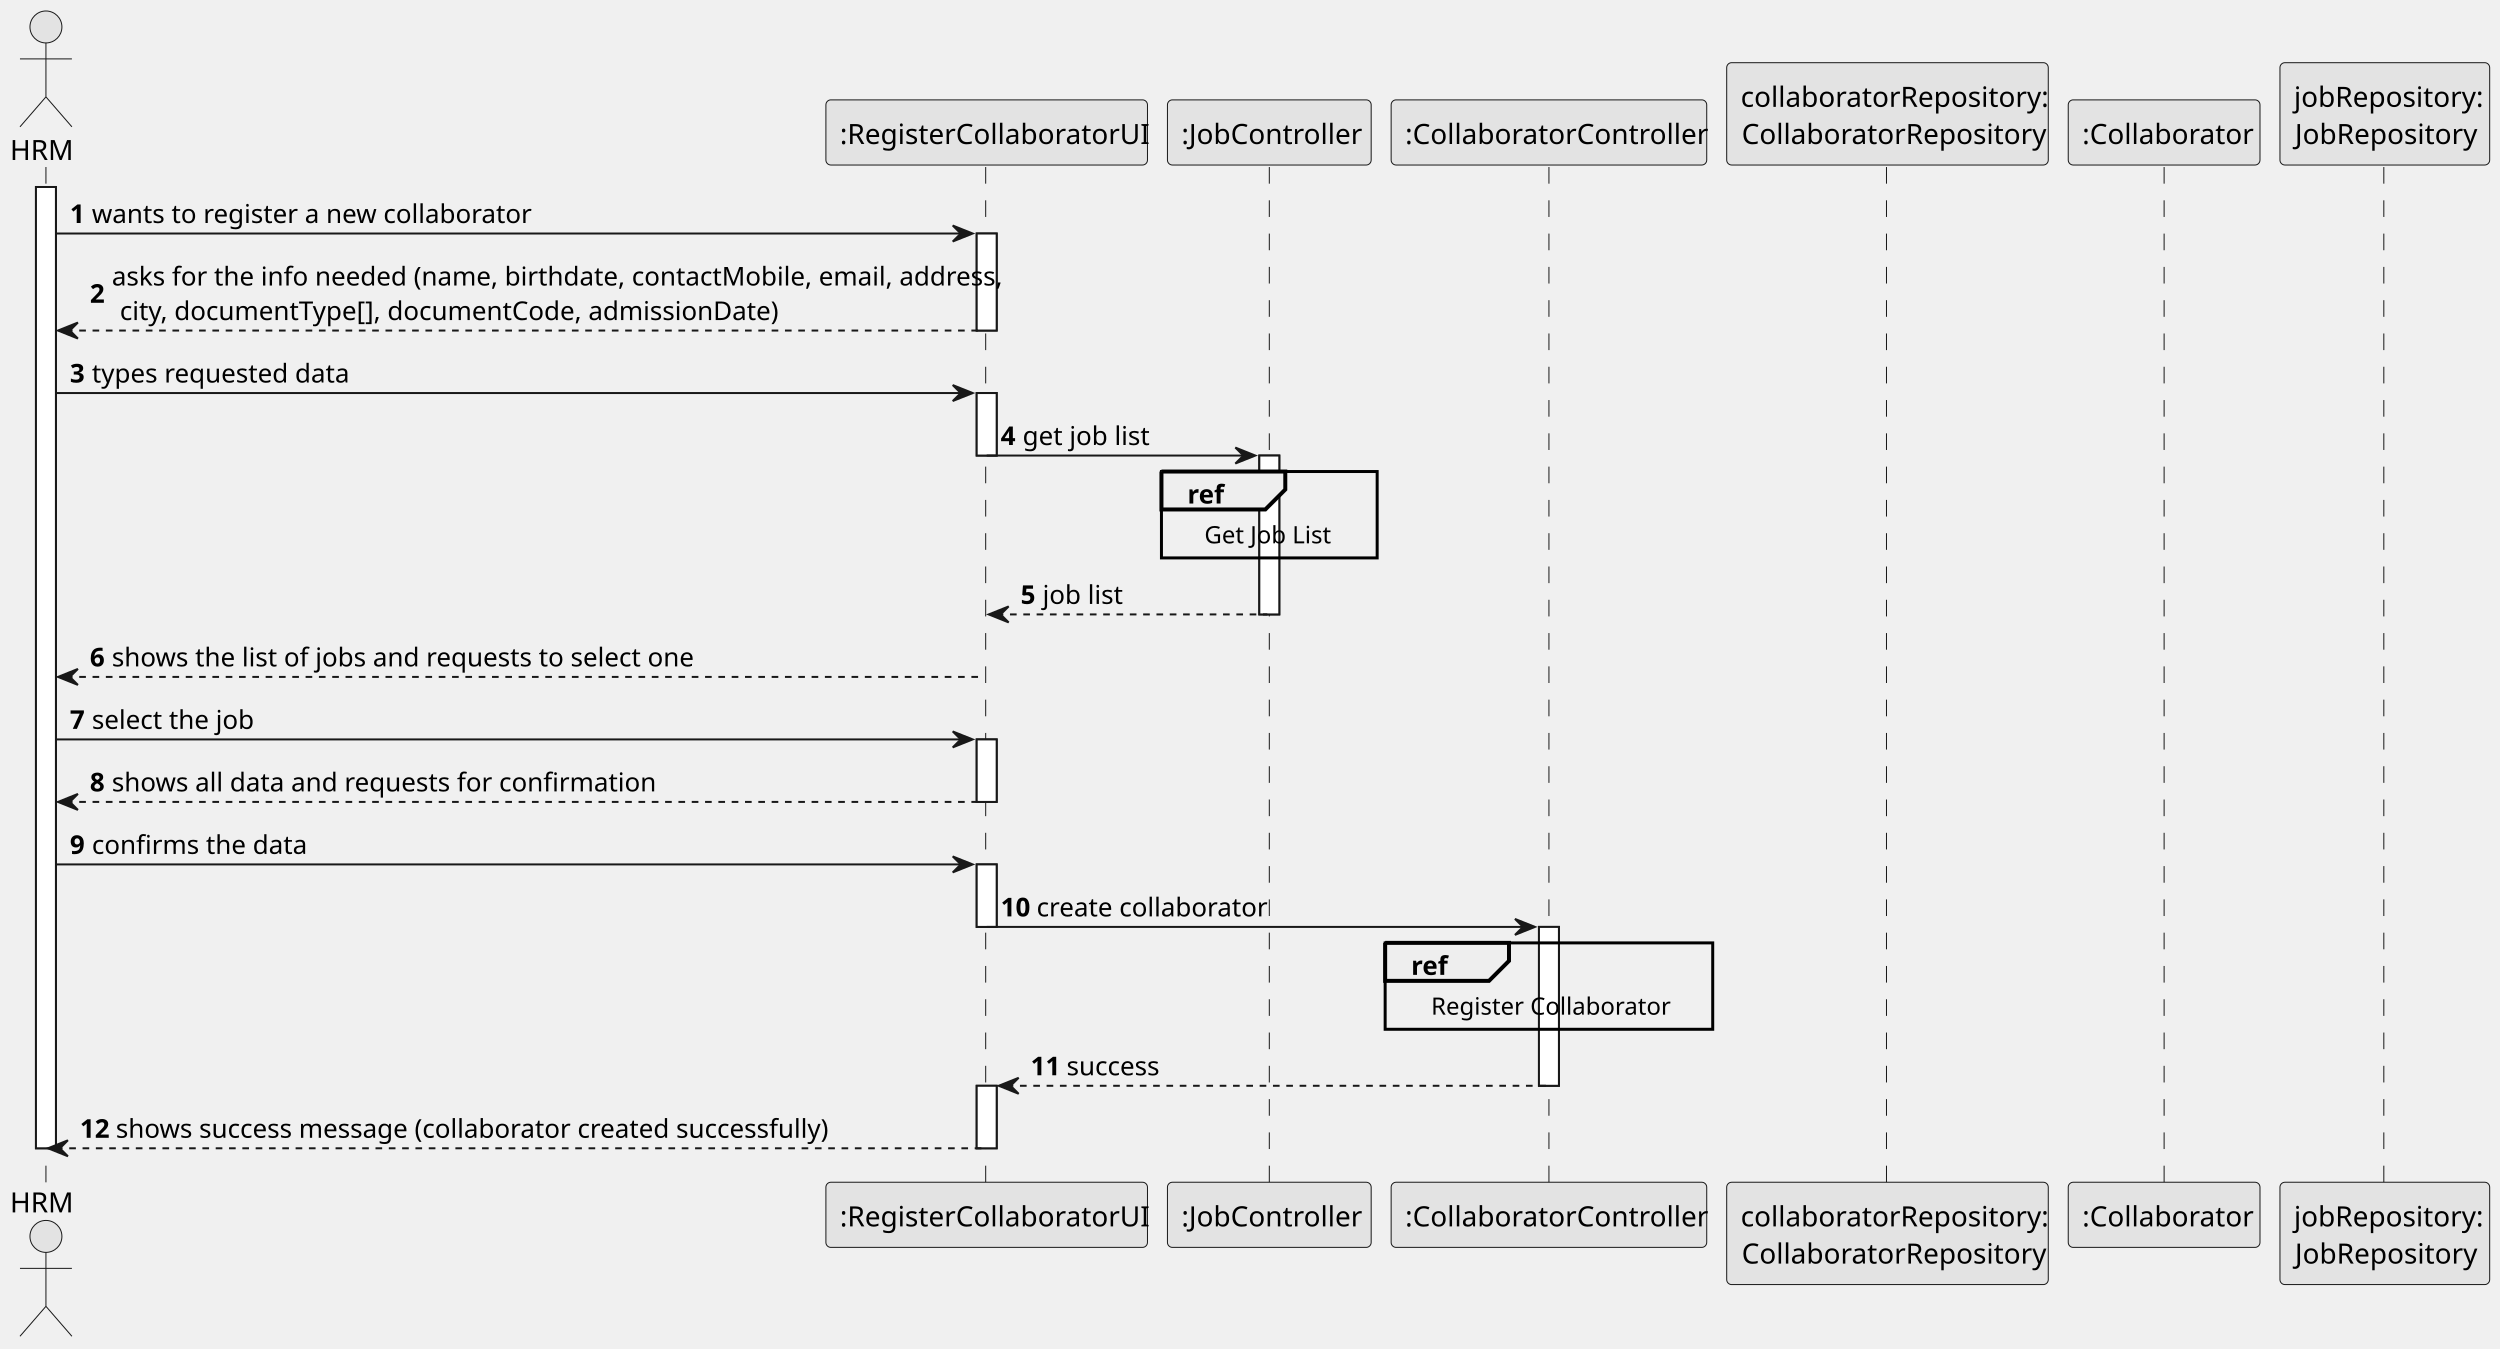
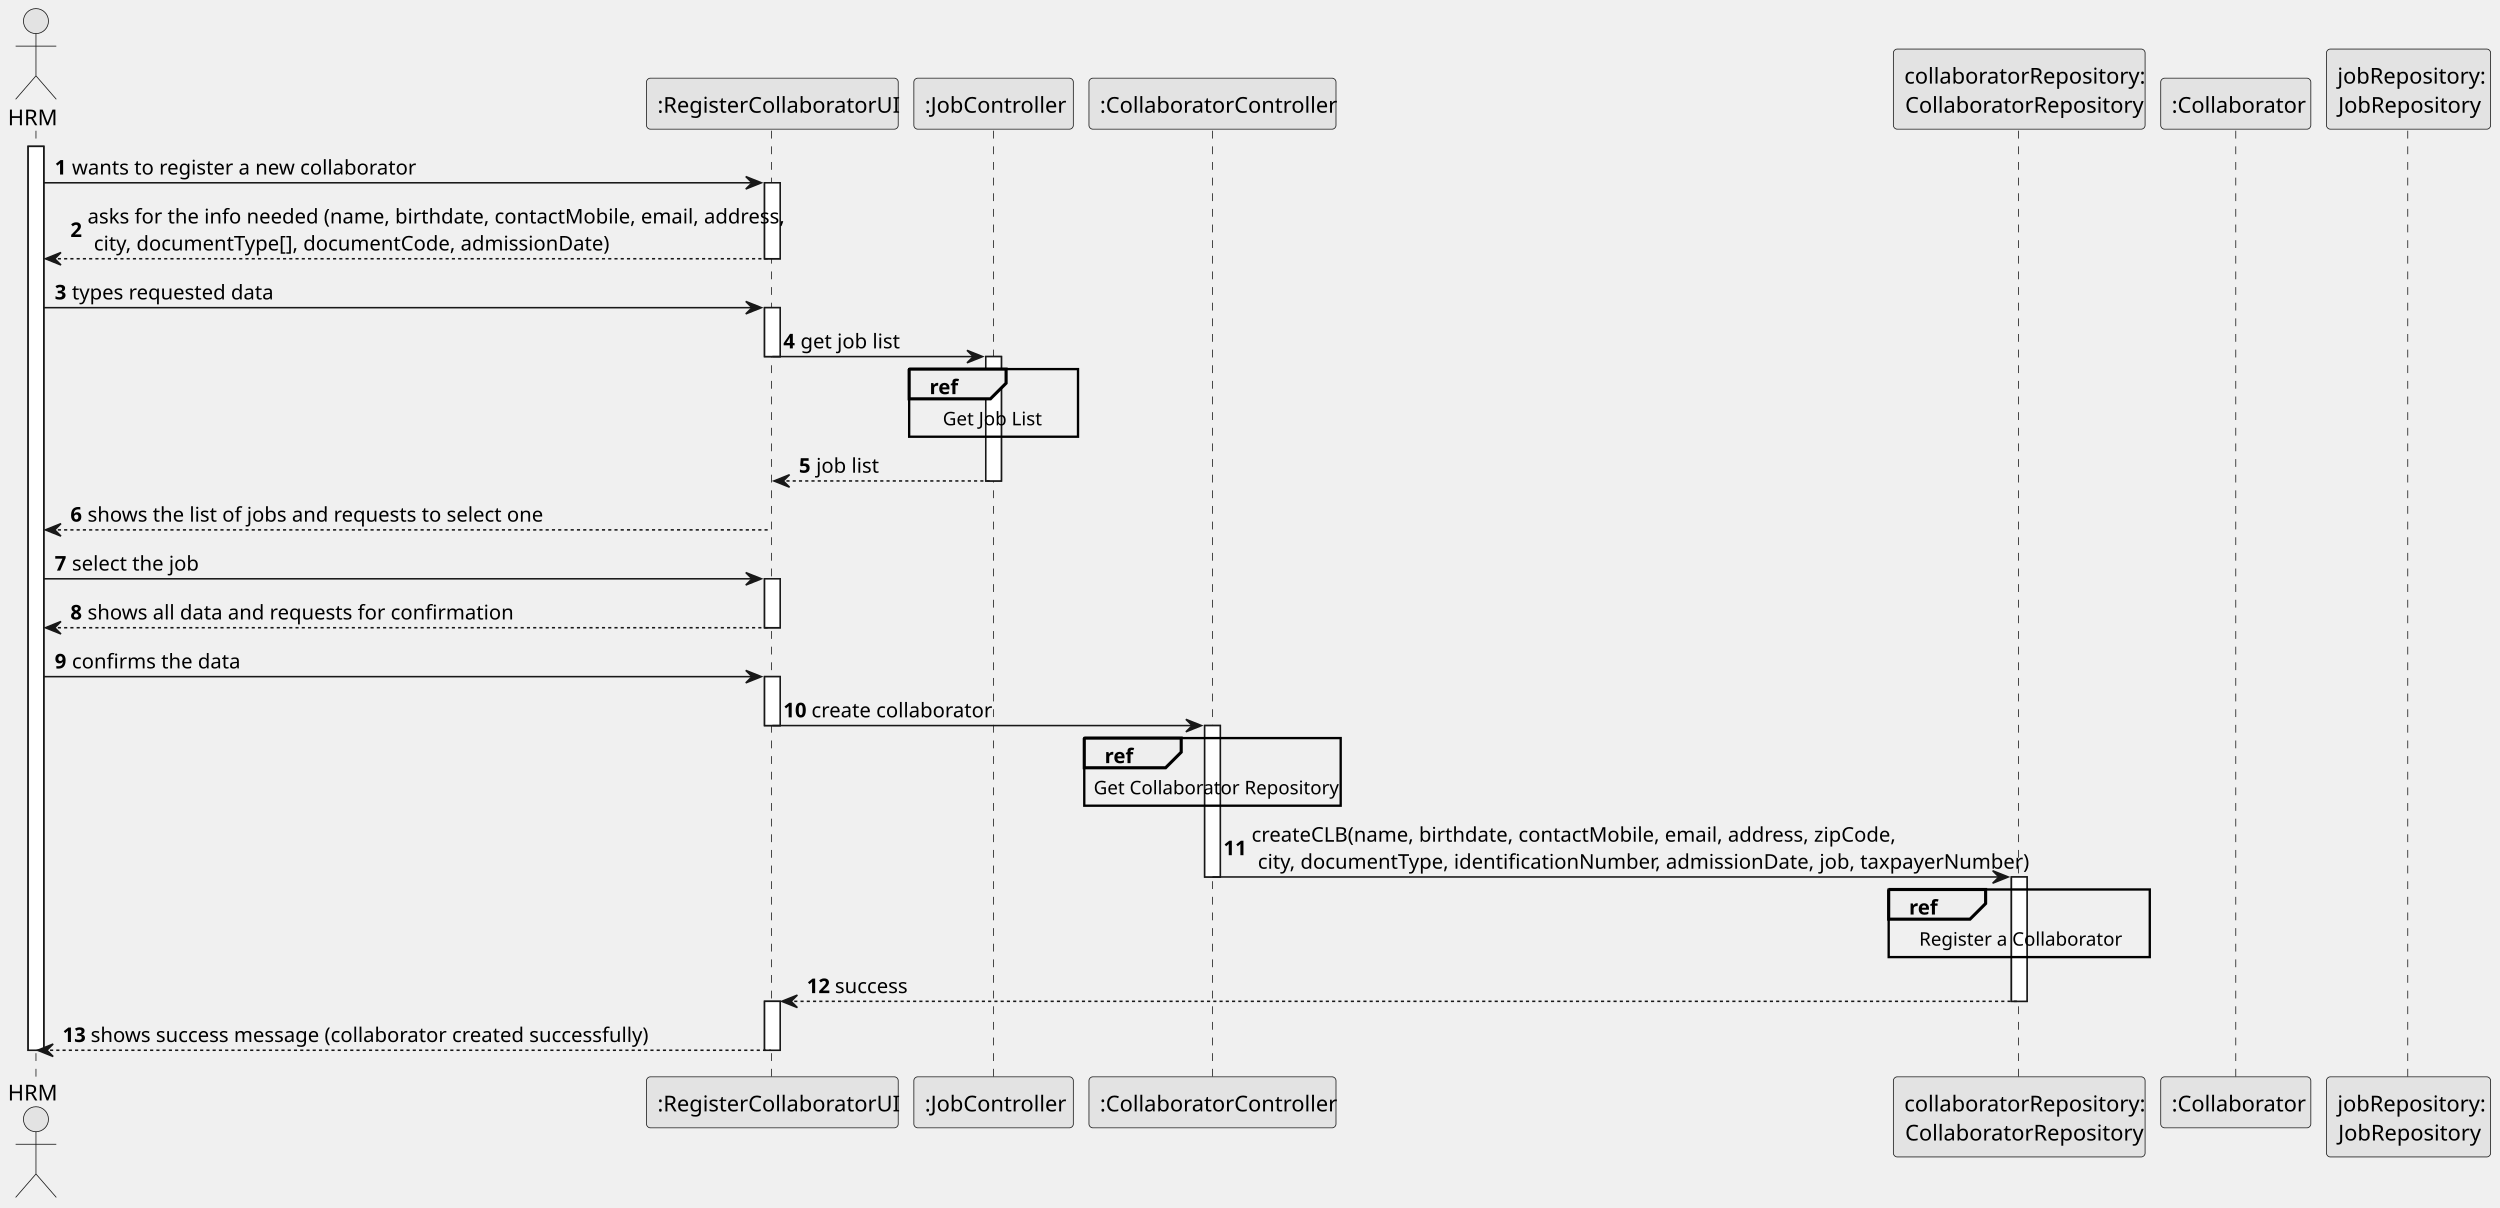
- <svg xmlns="http://www.w3.org/2000/svg" contentStyleType="text/css" height="405.6px" preserveAspectRatio="none" style="width:751px;height:405px;background:#FFFFFF;" version="1.1" viewBox="0 0 751 405" width="751.2px" zoomAndPan="magnify">
+ <svg xmlns="http://www.w3.org/2000/svg" contentStyleType="text/css" height="772px" preserveAspectRatio="none" style="width:1599px;height:772px;background:#FFFFFF;" version="1.1" viewBox="0 0 1599 772" width="1599px" zoomAndPan="magnify">
  <defs />
  <g>
-     <rect fill="#FFFFFF" height="288.772" style="stroke:#181818;stroke-width:0.6;" width="6" x="10.8" y="56.173" />
-     <rect fill="#FFFFFF" height="29.149" style="stroke:#181818;stroke-width:0.6;" width="6" x="293.4" y="70.147" />
-     <rect fill="#FFFFFF" height="18.775" style="stroke:#181818;stroke-width:0.6;" width="6" x="293.4" y="118.071" />
-     <rect fill="#FFFFFF" height="18.775" style="stroke:#181818;stroke-width:0.6;" width="6" x="293.4" y="222.121" />
-     <rect fill="#FFFFFF" height="18.775" style="stroke:#181818;stroke-width:0.6;" width="6" x="293.4" y="259.67" />
-     <rect fill="#FFFFFF" height="18.775" style="stroke:#181818;stroke-width:0.6;" width="6" x="293.4" y="326.17" />
-     <rect fill="#FFFFFF" height="47.726" style="stroke:#181818;stroke-width:0.6;" width="6" x="378.3" y="136.846" />
-     <rect fill="#FFFFFF" height="47.726" style="stroke:#181818;stroke-width:0.6;" width="6" x="462.3" y="278.445" />
-     <line style="stroke:#181818;stroke-width:0.3;stroke-dasharray:5.0,5.0;" x1="13.8" x2="13.8" y1="50.173" y2="355.745" />
-     <line style="stroke:#181818;stroke-width:0.3;stroke-dasharray:5.0,5.0;" x1="296.1" x2="296.1" y1="50.173" y2="355.745" />
-     <line style="stroke:#181818;stroke-width:0.3;stroke-dasharray:5.0,5.0;" x1="381.3" x2="381.3" y1="50.173" y2="355.745" />
-     <line style="stroke:#181818;stroke-width:0.3;stroke-dasharray:5.0,5.0;" x1="465.3" x2="465.3" y1="50.173" y2="355.745" />
-     <line style="stroke:#181818;stroke-width:0.3;stroke-dasharray:5.0,5.0;" x1="566.7" x2="566.7" y1="50.173" y2="355.745" />
-     <line style="stroke:#181818;stroke-width:0.3;stroke-dasharray:5.0,5.0;" x1="650.1" x2="650.1" y1="50.173" y2="355.745" />
-     <line style="stroke:#181818;stroke-width:0.3;stroke-dasharray:5.0,5.0;" x1="716.1" x2="716.1" y1="50.173" y2="355.745" />
-     <text fill="#000000" font-family="sans-serif" font-size="8.4" lengthAdjust="spacing" textLength="18" x="3" y="48.065">HRM</text>
-     <ellipse cx="13.8" cy="8.1" fill="#E3E3E3" rx="4.8" ry="4.8" style="stroke:#181818;stroke-width:0.3;" />
-     <path d="M13.8,12.9 L13.8,29.1 M6,17.7 L21.6,17.7 M13.8,29.1 L6,38.1 M13.8,29.1 L21.6,38.1 " fill="none" style="stroke:#181818;stroke-width:0.3;" />
-     <text fill="#000000" font-family="sans-serif" font-size="8.4" lengthAdjust="spacing" textLength="18" x="3" y="364.209">HRM</text>
-     <ellipse cx="13.8" cy="371.418" fill="#E3E3E3" rx="4.8" ry="4.8" style="stroke:#181818;stroke-width:0.3;" />
-     <path d="M13.8,376.218 L13.8,392.418 M6,381.018 L21.6,381.018 M13.8,392.418 L6,401.418 M13.8,392.418 L21.6,401.418 " fill="none" style="stroke:#181818;stroke-width:0.3;" />
-     <rect fill="#E3E3E3" height="19.573" rx="1.5" ry="1.5" style="stroke:#181818;stroke-width:0.3;" width="96.6" x="248.1" y="30" />
-     <text fill="#000000" font-family="sans-serif" font-size="8.4" lengthAdjust="spacing" textLength="88.2" x="252.3" y="43.264">:RegisterCollaboratorUI</text>
-     <rect fill="#E3E3E3" height="19.573" rx="1.5" ry="1.5" style="stroke:#181818;stroke-width:0.3;" width="96.6" x="248.1" y="355.145" />
-     <text fill="#000000" font-family="sans-serif" font-size="8.4" lengthAdjust="spacing" textLength="88.2" x="252.3" y="368.409">:RegisterCollaboratorUI</text>
-     <rect fill="#E3E3E3" height="19.573" rx="1.5" ry="1.5" style="stroke:#181818;stroke-width:0.3;" width="61.2" x="350.7" y="30" />
-     <text fill="#000000" font-family="sans-serif" font-size="8.4" lengthAdjust="spacing" textLength="52.8" x="354.9" y="43.264">:JobController</text>
-     <rect fill="#E3E3E3" height="19.573" rx="1.5" ry="1.5" style="stroke:#181818;stroke-width:0.3;" width="61.2" x="350.7" y="355.145" />
-     <text fill="#000000" font-family="sans-serif" font-size="8.4" lengthAdjust="spacing" textLength="52.8" x="354.9" y="368.409">:JobController</text>
-     <rect fill="#E3E3E3" height="19.573" rx="1.5" ry="1.5" style="stroke:#181818;stroke-width:0.3;" width="94.8" x="417.9" y="30" />
-     <text fill="#000000" font-family="sans-serif" font-size="8.4" lengthAdjust="spacing" textLength="86.4" x="422.1" y="43.264">:CollaboratorController</text>
-     <rect fill="#E3E3E3" height="19.573" rx="1.5" ry="1.5" style="stroke:#181818;stroke-width:0.3;" width="94.8" x="417.9" y="355.145" />
-     <text fill="#000000" font-family="sans-serif" font-size="8.4" lengthAdjust="spacing" textLength="86.4" x="422.1" y="368.409">:CollaboratorController</text>
-     <rect fill="#E3E3E3" height="30.745" rx="1.5" ry="1.5" style="stroke:#181818;stroke-width:0.3;" width="96.6" x="518.7" y="18.827" />
-     <text fill="#000000" font-family="sans-serif" font-size="8.4" lengthAdjust="spacing" textLength="88.2" x="522.9" y="32.092">collaboratorRepository:</text>
-     <text fill="#000000" font-family="sans-serif" font-size="8.4" lengthAdjust="spacing" textLength="87.6" x="523.2" y="43.264">CollaboratorRepository</text>
-     <rect fill="#E3E3E3" height="30.745" rx="1.5" ry="1.5" style="stroke:#181818;stroke-width:0.3;" width="96.6" x="518.7" y="355.145" />
-     <text fill="#000000" font-family="sans-serif" font-size="8.4" lengthAdjust="spacing" textLength="88.2" x="522.9" y="368.409">collaboratorRepository:</text>
-     <text fill="#000000" font-family="sans-serif" font-size="8.4" lengthAdjust="spacing" textLength="87.6" x="523.2" y="379.582">CollaboratorRepository</text>
-     <rect fill="#E3E3E3" height="19.573" rx="1.5" ry="1.5" style="stroke:#181818;stroke-width:0.3;" width="57.6" x="621.3" y="30" />
-     <text fill="#000000" font-family="sans-serif" font-size="8.4" lengthAdjust="spacing" textLength="49.2" x="625.5" y="43.264">:Collaborator</text>
-     <rect fill="#E3E3E3" height="19.573" rx="1.5" ry="1.5" style="stroke:#181818;stroke-width:0.3;" width="57.6" x="621.3" y="355.145" />
-     <text fill="#000000" font-family="sans-serif" font-size="8.4" lengthAdjust="spacing" textLength="49.2" x="625.5" y="368.409">:Collaborator</text>
-     <rect fill="#E3E3E3" height="30.745" rx="1.5" ry="1.5" style="stroke:#181818;stroke-width:0.3;" width="63" x="684.9" y="18.827" />
-     <text fill="#000000" font-family="sans-serif" font-size="8.4" lengthAdjust="spacing" textLength="54.6" x="689.1" y="32.092">jobRepository:</text>
-     <text fill="#000000" font-family="sans-serif" font-size="8.4" lengthAdjust="spacing" textLength="54" x="689.4" y="43.264">JobRepository</text>
-     <rect fill="#E3E3E3" height="30.745" rx="1.5" ry="1.5" style="stroke:#181818;stroke-width:0.3;" width="63" x="684.9" y="355.145" />
-     <text fill="#000000" font-family="sans-serif" font-size="8.4" lengthAdjust="spacing" textLength="54.6" x="689.1" y="368.409">jobRepository:</text>
-     <text fill="#000000" font-family="sans-serif" font-size="8.4" lengthAdjust="spacing" textLength="54" x="689.4" y="379.582">JobRepository</text>
-     <rect fill="#FFFFFF" height="288.772" style="stroke:#181818;stroke-width:0.6;" width="6" x="10.8" y="56.173" />
-     <rect fill="#FFFFFF" height="29.149" style="stroke:#181818;stroke-width:0.6;" width="6" x="293.4" y="70.147" />
-     <rect fill="#FFFFFF" height="18.775" style="stroke:#181818;stroke-width:0.6;" width="6" x="293.4" y="118.071" />
-     <rect fill="#FFFFFF" height="18.775" style="stroke:#181818;stroke-width:0.6;" width="6" x="293.4" y="222.121" />
-     <rect fill="#FFFFFF" height="18.775" style="stroke:#181818;stroke-width:0.6;" width="6" x="293.4" y="259.67" />
-     <rect fill="#FFFFFF" height="18.775" style="stroke:#181818;stroke-width:0.6;" width="6" x="293.4" y="326.17" />
-     <rect fill="#FFFFFF" height="47.726" style="stroke:#181818;stroke-width:0.6;" width="6" x="378.3" y="136.846" />
-     <rect fill="#FFFFFF" height="47.726" style="stroke:#181818;stroke-width:0.6;" width="6" x="462.3" y="278.445" />
-     <polygon fill="#181818" points="286.2,67.747,292.2,70.147,286.2,72.547,288.6,70.147" style="stroke:#181818;stroke-width:0.6;" />
-     <line style="stroke:#181818;stroke-width:0.6;" x1="16.8" x2="289.8" y1="70.147" y2="70.147" />
-     <text fill="#000000" font-family="sans-serif" font-size="7.8" font-weight="bold" lengthAdjust="spacing" textLength="4.2" x="21" y="66.99">1</text>
-     <text fill="#000000" font-family="sans-serif" font-size="7.8" lengthAdjust="spacing" textLength="123" x="27.6" y="66.99">wants to register a new collaborator</text>
-     <polygon fill="#181818" points="23.4,96.897,17.4,99.296,23.4,101.697,21,99.296" style="stroke:#181818;stroke-width:0.6;" />
-     <line style="stroke:#181818;stroke-width:0.6;stroke-dasharray:2.0,2.0;" x1="19.8" x2="295.8" y1="99.296" y2="99.296" />
-     <text fill="#000000" font-family="sans-serif" font-size="7.8" font-weight="bold" lengthAdjust="spacing" textLength="4.2" x="27" y="90.952">2</text>
-     <text fill="#000000" font-family="sans-serif" font-size="7.8" lengthAdjust="spacing" textLength="253.2" x="33.6" y="85.764">asks for the info needed (name, birthdate, contactMobile, email, address,</text>
-     <text fill="#000000" font-family="sans-serif" font-size="7.8" lengthAdjust="spacing" textLength="189" x="36" y="96.139">city, documentType[], documentCode, admissionDate)</text>
-     <polygon fill="#181818" points="286.2,115.671,292.2,118.071,286.2,120.471,288.6,118.071" style="stroke:#181818;stroke-width:0.6;" />
-     <line style="stroke:#181818;stroke-width:0.6;" x1="16.8" x2="289.8" y1="118.071" y2="118.071" />
-     <text fill="#000000" font-family="sans-serif" font-size="7.8" font-weight="bold" lengthAdjust="spacing" textLength="4.2" x="21" y="114.913">3</text>
-     <text fill="#000000" font-family="sans-serif" font-size="7.8" lengthAdjust="spacing" textLength="73.2" x="27.6" y="114.913">types requested data</text>
-     <polygon fill="#181818" points="371.1,134.446,377.1,136.846,371.1,139.246,373.5,136.846" style="stroke:#181818;stroke-width:0.6;" />
-     <line style="stroke:#181818;stroke-width:0.6;" x1="296.4" x2="374.7" y1="136.846" y2="136.846" />
-     <text fill="#000000" font-family="sans-serif" font-size="7.8" font-weight="bold" lengthAdjust="spacing" textLength="4.2" x="300.6" y="133.688">4</text>
-     <text fill="#000000" font-family="sans-serif" font-size="7.8" lengthAdjust="spacing" textLength="36" x="307.2" y="133.688">get job list</text>
-     <rect fill="none" height="25.951" style="stroke:#000000;stroke-width:0.9;" width="64.8" x="348.9" y="141.646" />
-     <path d="M348.9,141.646 L386.1,141.646 L386.1,147.046 L380.1,153.046 L348.9,153.046 L348.9,141.646 " fill="#EEEEEE" style="stroke:#000000;stroke-width:1.2;" />
-     <text fill="#000000" font-family="sans-serif" font-size="7.8" font-weight="bold" lengthAdjust="spacing" textLength="10.2" x="356.7" y="151.263">ref</text>
-     <text fill="#000000" font-family="sans-serif" font-size="7.2" lengthAdjust="spacing" textLength="39" x="361.8" y="163.215">Get Job List</text>
-     <polygon fill="#181818" points="303,182.172,297,184.571,303,186.971,300.6,184.571" style="stroke:#181818;stroke-width:0.6;" />
-     <line style="stroke:#181818;stroke-width:0.6;stroke-dasharray:2.0,2.0;" x1="299.4" x2="380.7" y1="184.571" y2="184.571" />
-     <text fill="#000000" font-family="sans-serif" font-size="7.8" font-weight="bold" lengthAdjust="spacing" textLength="4.2" x="306.6" y="181.414">5</text>
-     <text fill="#000000" font-family="sans-serif" font-size="7.8" lengthAdjust="spacing" textLength="22.8" x="313.2" y="181.414">job list</text>
-     <polygon fill="#181818" points="23.4,200.946,17.4,203.346,23.4,205.746,21,203.346" style="stroke:#181818;stroke-width:0.6;" />
-     <line style="stroke:#181818;stroke-width:0.6;stroke-dasharray:2.0,2.0;" x1="19.8" x2="295.8" y1="203.346" y2="203.346" />
-     <text fill="#000000" font-family="sans-serif" font-size="7.8" font-weight="bold" lengthAdjust="spacing" textLength="4.2" x="27" y="200.189">6</text>
-     <text fill="#000000" font-family="sans-serif" font-size="7.8" lengthAdjust="spacing" textLength="168" x="33.6" y="200.189">shows the list of jobs and requests to select one</text>
-     <polygon fill="#181818" points="286.2,219.721,292.2,222.121,286.2,224.521,288.6,222.121" style="stroke:#181818;stroke-width:0.6;" />
-     <line style="stroke:#181818;stroke-width:0.6;" x1="16.8" x2="289.8" y1="222.121" y2="222.121" />
-     <text fill="#000000" font-family="sans-serif" font-size="7.8" font-weight="bold" lengthAdjust="spacing" textLength="4.2" x="21" y="218.963">7</text>
-     <text fill="#000000" font-family="sans-serif" font-size="7.8" lengthAdjust="spacing" textLength="46.8" x="27.6" y="218.963">select the job</text>
-     <polygon fill="#181818" points="23.4,238.495,17.4,240.895,23.4,243.295,21,240.895" style="stroke:#181818;stroke-width:0.6;" />
-     <line style="stroke:#181818;stroke-width:0.6;stroke-dasharray:2.0,2.0;" x1="19.8" x2="295.8" y1="240.895" y2="240.895" />
-     <text fill="#000000" font-family="sans-serif" font-size="7.8" font-weight="bold" lengthAdjust="spacing" textLength="4.2" x="27" y="237.738">8</text>
-     <text fill="#000000" font-family="sans-serif" font-size="7.8" lengthAdjust="spacing" textLength="152.4" x="33.6" y="237.738">shows all data and requests for confirmation</text>
-     <polygon fill="#181818" points="286.2,257.27,292.2,259.67,286.2,262.07,288.6,259.67" style="stroke:#181818;stroke-width:0.6;" />
-     <line style="stroke:#181818;stroke-width:0.6;" x1="16.8" x2="289.8" y1="259.67" y2="259.67" />
-     <text fill="#000000" font-family="sans-serif" font-size="7.8" font-weight="bold" lengthAdjust="spacing" textLength="4.2" x="21" y="256.512">9</text>
-     <text fill="#000000" font-family="sans-serif" font-size="7.8" lengthAdjust="spacing" textLength="60" x="27.6" y="256.512">confirms the data</text>
-     <polygon fill="#181818" points="455.1,276.045,461.1,278.445,455.1,280.844,457.5,278.445" style="stroke:#181818;stroke-width:0.6;" />
-     <line style="stroke:#181818;stroke-width:0.6;" x1="296.4" x2="458.7" y1="278.445" y2="278.445" />
-     <text fill="#000000" font-family="sans-serif" font-size="7.8" font-weight="bold" lengthAdjust="spacing" textLength="8.4" x="300.6" y="275.287">10</text>
-     <text fill="#000000" font-family="sans-serif" font-size="7.8" lengthAdjust="spacing" textLength="64.2" x="311.4" y="275.287">create collaborator</text>
-     <rect fill="none" height="25.951" style="stroke:#000000;stroke-width:0.9;" width="98.4" x="416.1" y="283.245" />
-     <path d="M416.1,283.245 L453.3,283.245 L453.3,288.644 L447.3,294.644 L416.1,294.644 L416.1,283.245 " fill="#EEEEEE" style="stroke:#000000;stroke-width:1.2;" />
-     <text fill="#000000" font-family="sans-serif" font-size="7.8" font-weight="bold" lengthAdjust="spacing" textLength="10.2" x="423.9" y="292.861">ref</text>
-     <text fill="#000000" font-family="sans-serif" font-size="7.2" lengthAdjust="spacing" textLength="70.8" x="429.9" y="304.814">Register Collaborator</text>
-     <polygon fill="#181818" points="306,323.77,300,326.17,306,328.57,303.6,326.17" style="stroke:#181818;stroke-width:0.6;" />
-     <line style="stroke:#181818;stroke-width:0.6;stroke-dasharray:2.0,2.0;" x1="302.4" x2="464.7" y1="326.17" y2="326.17" />
-     <text fill="#000000" font-family="sans-serif" font-size="7.8" font-weight="bold" lengthAdjust="spacing" textLength="8.4" x="309.6" y="323.013">11</text>
-     <text fill="#000000" font-family="sans-serif" font-size="7.8" lengthAdjust="spacing" textLength="29.4" x="320.4" y="323.013">success</text>
-     <polygon fill="#181818" points="20.4,342.545,14.4,344.945,20.4,347.345,18,344.945" style="stroke:#181818;stroke-width:0.6;" />
-     <line style="stroke:#181818;stroke-width:0.6;stroke-dasharray:2.0,2.0;" x1="16.8" x2="295.8" y1="344.945" y2="344.945" />
-     <text fill="#000000" font-family="sans-serif" font-size="7.8" font-weight="bold" lengthAdjust="spacing" textLength="8.4" x="24" y="341.787">12</text>
-     <text fill="#000000" font-family="sans-serif" font-size="7.8" lengthAdjust="spacing" textLength="209.4" x="34.8" y="341.787">shows success message (collaborator created successfully)</text>
+     <rect fill="#FFFFFF" height="578.121" style="stroke:#181818;stroke-width:1.0;" width="10" x="18" y="93.621" />
+     <rect fill="#FFFFFF" height="48.582" style="stroke:#181818;stroke-width:1.0;" width="10" x="489" y="116.912" />
+     <rect fill="#FFFFFF" height="31.291" style="stroke:#181818;stroke-width:1.0;" width="10" x="489" y="196.785" />
+     <rect fill="#FFFFFF" height="31.291" style="stroke:#181818;stroke-width:1.0;" width="10" x="489" y="370.201" />
+     <rect fill="#FFFFFF" height="31.291" style="stroke:#181818;stroke-width:1.0;" width="10" x="489" y="432.783" />
+     <rect fill="#FFFFFF" height="31.291" style="stroke:#181818;stroke-width:1.0;" width="10" x="489" y="640.451" />
+     <rect fill="#FFFFFF" height="79.543" style="stroke:#181818;stroke-width:1.0;" width="10" x="630.5" y="228.076" />
+     <rect fill="#FFFFFF" height="96.834" style="stroke:#181818;stroke-width:1.0;" width="10" x="770.5" y="464.074" />
+     <rect fill="#FFFFFF" height="79.543" style="stroke:#181818;stroke-width:1.0;" width="10" x="1286.5" y="560.908" />
+     <line style="stroke:#181818;stroke-width:0.5;stroke-dasharray:5.0,5.0;" x1="23" x2="23" y1="83.621" y2="689.742" />
+     <line style="stroke:#181818;stroke-width:0.5;stroke-dasharray:5.0,5.0;" x1="493.5" x2="493.5" y1="83.621" y2="689.742" />
+     <line style="stroke:#181818;stroke-width:0.5;stroke-dasharray:5.0,5.0;" x1="635.5" x2="635.5" y1="83.621" y2="689.742" />
+     <line style="stroke:#181818;stroke-width:0.5;stroke-dasharray:5.0,5.0;" x1="775.5" x2="775.5" y1="83.621" y2="689.742" />
+     <line style="stroke:#181818;stroke-width:0.5;stroke-dasharray:5.0,5.0;" x1="1291" x2="1291" y1="83.621" y2="689.742" />
+     <line style="stroke:#181818;stroke-width:0.5;stroke-dasharray:5.0,5.0;" x1="1430" x2="1430" y1="83.621" y2="689.742" />
+     <line style="stroke:#181818;stroke-width:0.5;stroke-dasharray:5.0,5.0;" x1="1540" x2="1540" y1="83.621" y2="689.742" />
+     <text fill="#000000" font-family="sans-serif" font-size="14" lengthAdjust="spacing" textLength="30" x="5" y="80.107">HRM</text>
+     <ellipse cx="23" cy="13.5" fill="#E3E3E3" rx="8" ry="8" style="stroke:#181818;stroke-width:0.5;" />
+     <path d="M23,21.5 L23,48.5 M10,29.5 L36,29.5 M23,48.5 L10,63.5 M23,48.5 L36,63.5 " fill="none" style="stroke:#181818;stroke-width:0.5;" />
+     <text fill="#000000" font-family="sans-serif" font-size="14" lengthAdjust="spacing" textLength="30" x="5" y="703.85">HRM</text>
+     <ellipse cx="23" cy="715.863" fill="#E3E3E3" rx="8" ry="8" style="stroke:#181818;stroke-width:0.5;" />
+     <path d="M23,723.863 L23,750.863 M10,731.863 L36,731.863 M23,750.863 L10,765.863 M23,750.863 L36,765.863 " fill="none" style="stroke:#181818;stroke-width:0.5;" />
+     <rect fill="#E3E3E3" height="32.621" rx="2.5" ry="2.5" style="stroke:#181818;stroke-width:0.5;" width="161" x="413.5" y="50" />
+     <text fill="#000000" font-family="sans-serif" font-size="14" lengthAdjust="spacing" textLength="147" x="420.5" y="72.107">:RegisterCollaboratorUI</text>
+     <rect fill="#E3E3E3" height="32.621" rx="2.5" ry="2.5" style="stroke:#181818;stroke-width:0.5;" width="161" x="413.5" y="688.742" />
+     <text fill="#000000" font-family="sans-serif" font-size="14" lengthAdjust="spacing" textLength="147" x="420.5" y="710.85">:RegisterCollaboratorUI</text>
+     <rect fill="#E3E3E3" height="32.621" rx="2.5" ry="2.5" style="stroke:#181818;stroke-width:0.5;" width="102" x="584.5" y="50" />
+     <text fill="#000000" font-family="sans-serif" font-size="14" lengthAdjust="spacing" textLength="88" x="591.5" y="72.107">:JobController</text>
+     <rect fill="#E3E3E3" height="32.621" rx="2.5" ry="2.5" style="stroke:#181818;stroke-width:0.5;" width="102" x="584.5" y="688.742" />
+     <text fill="#000000" font-family="sans-serif" font-size="14" lengthAdjust="spacing" textLength="88" x="591.5" y="710.85">:JobController</text>
+     <rect fill="#E3E3E3" height="32.621" rx="2.5" ry="2.5" style="stroke:#181818;stroke-width:0.5;" width="158" x="696.5" y="50" />
+     <text fill="#000000" font-family="sans-serif" font-size="14" lengthAdjust="spacing" textLength="144" x="703.5" y="72.107">:CollaboratorController</text>
+     <rect fill="#E3E3E3" height="32.621" rx="2.5" ry="2.5" style="stroke:#181818;stroke-width:0.5;" width="158" x="696.5" y="688.742" />
+     <text fill="#000000" font-family="sans-serif" font-size="14" lengthAdjust="spacing" textLength="144" x="703.5" y="710.85">:CollaboratorController</text>
+     <rect fill="#E3E3E3" height="51.242" rx="2.5" ry="2.5" style="stroke:#181818;stroke-width:0.5;" width="161" x="1211" y="31.379" />
+     <text fill="#000000" font-family="sans-serif" font-size="14" lengthAdjust="spacing" textLength="147" x="1218" y="53.486">collaboratorRepository:</text>
+     <text fill="#000000" font-family="sans-serif" font-size="14" lengthAdjust="spacing" textLength="146" x="1218.5" y="72.107">CollaboratorRepository</text>
+     <rect fill="#E3E3E3" height="51.242" rx="2.5" ry="2.5" style="stroke:#181818;stroke-width:0.5;" width="161" x="1211" y="688.742" />
+     <text fill="#000000" font-family="sans-serif" font-size="14" lengthAdjust="spacing" textLength="147" x="1218" y="710.85">collaboratorRepository:</text>
+     <text fill="#000000" font-family="sans-serif" font-size="14" lengthAdjust="spacing" textLength="146" x="1218.5" y="729.471">CollaboratorRepository</text>
+     <rect fill="#E3E3E3" height="32.621" rx="2.5" ry="2.5" style="stroke:#181818;stroke-width:0.5;" width="96" x="1382" y="50" />
+     <text fill="#000000" font-family="sans-serif" font-size="14" lengthAdjust="spacing" textLength="82" x="1389" y="72.107">:Collaborator</text>
+     <rect fill="#E3E3E3" height="32.621" rx="2.5" ry="2.5" style="stroke:#181818;stroke-width:0.5;" width="96" x="1382" y="688.742" />
+     <text fill="#000000" font-family="sans-serif" font-size="14" lengthAdjust="spacing" textLength="82" x="1389" y="710.85">:Collaborator</text>
+     <rect fill="#E3E3E3" height="51.242" rx="2.5" ry="2.5" style="stroke:#181818;stroke-width:0.5;" width="105" x="1488" y="31.379" />
+     <text fill="#000000" font-family="sans-serif" font-size="14" lengthAdjust="spacing" textLength="91" x="1495" y="53.486">jobRepository:</text>
+     <text fill="#000000" font-family="sans-serif" font-size="14" lengthAdjust="spacing" textLength="90" x="1495.5" y="72.107">JobRepository</text>
+     <rect fill="#E3E3E3" height="51.242" rx="2.5" ry="2.5" style="stroke:#181818;stroke-width:0.5;" width="105" x="1488" y="688.742" />
+     <text fill="#000000" font-family="sans-serif" font-size="14" lengthAdjust="spacing" textLength="91" x="1495" y="710.85">jobRepository:</text>
+     <text fill="#000000" font-family="sans-serif" font-size="14" lengthAdjust="spacing" textLength="90" x="1495.5" y="729.471">JobRepository</text>
+     <rect fill="#FFFFFF" height="578.121" style="stroke:#181818;stroke-width:1.0;" width="10" x="18" y="93.621" />
+     <rect fill="#FFFFFF" height="48.582" style="stroke:#181818;stroke-width:1.0;" width="10" x="489" y="116.912" />
+     <rect fill="#FFFFFF" height="31.291" style="stroke:#181818;stroke-width:1.0;" width="10" x="489" y="196.785" />
+     <rect fill="#FFFFFF" height="31.291" style="stroke:#181818;stroke-width:1.0;" width="10" x="489" y="370.201" />
+     <rect fill="#FFFFFF" height="31.291" style="stroke:#181818;stroke-width:1.0;" width="10" x="489" y="432.783" />
+     <rect fill="#FFFFFF" height="31.291" style="stroke:#181818;stroke-width:1.0;" width="10" x="489" y="640.451" />
+     <rect fill="#FFFFFF" height="79.543" style="stroke:#181818;stroke-width:1.0;" width="10" x="630.5" y="228.076" />
+     <rect fill="#FFFFFF" height="96.834" style="stroke:#181818;stroke-width:1.0;" width="10" x="770.5" y="464.074" />
+     <rect fill="#FFFFFF" height="79.543" style="stroke:#181818;stroke-width:1.0;" width="10" x="1286.5" y="560.908" />
+     <polygon fill="#181818" points="477,112.912,487,116.912,477,120.912,481,116.912" style="stroke:#181818;stroke-width:1.0;" />
+     <line style="stroke:#181818;stroke-width:1.0;" x1="28" x2="483" y1="116.912" y2="116.912" />
+     <text fill="#000000" font-family="sans-serif" font-size="13" font-weight="bold" lengthAdjust="spacing" textLength="7" x="35" y="111.649">1</text>
+     <text fill="#000000" font-family="sans-serif" font-size="13" lengthAdjust="spacing" textLength="205" x="46" y="111.649">wants to register a new collaborator</text>
+     <polygon fill="#181818" points="39,161.494,29,165.494,39,169.494,35,165.494" style="stroke:#181818;stroke-width:1.0;" />
+     <line style="stroke:#181818;stroke-width:1.0;stroke-dasharray:2.0,2.0;" x1="33" x2="493" y1="165.494" y2="165.494" />
+     <text fill="#000000" font-family="sans-serif" font-size="13" font-weight="bold" lengthAdjust="spacing" textLength="7" x="45" y="151.586">2</text>
+     <text fill="#000000" font-family="sans-serif" font-size="13" lengthAdjust="spacing" textLength="422" x="56" y="142.94">asks for the info needed (name, birthdate, contactMobile, email, address,</text>
+     <text fill="#000000" font-family="sans-serif" font-size="13" lengthAdjust="spacing" textLength="315" x="60" y="160.231">city, documentType[], documentCode, admissionDate)</text>
+     <polygon fill="#181818" points="477,192.785,487,196.785,477,200.785,481,196.785" style="stroke:#181818;stroke-width:1.0;" />
+     <line style="stroke:#181818;stroke-width:1.0;" x1="28" x2="483" y1="196.785" y2="196.785" />
+     <text fill="#000000" font-family="sans-serif" font-size="13" font-weight="bold" lengthAdjust="spacing" textLength="7" x="35" y="191.523">3</text>
+     <text fill="#000000" font-family="sans-serif" font-size="13" lengthAdjust="spacing" textLength="122" x="46" y="191.523">types requested data</text>
+     <polygon fill="#181818" points="618.5,224.076,628.5,228.076,618.5,232.076,622.5,228.076" style="stroke:#181818;stroke-width:1.0;" />
+     <line style="stroke:#181818;stroke-width:1.0;" x1="494" x2="624.5" y1="228.076" y2="228.076" />
+     <text fill="#000000" font-family="sans-serif" font-size="13" font-weight="bold" lengthAdjust="spacing" textLength="7" x="501" y="222.814">4</text>
+     <text fill="#000000" font-family="sans-serif" font-size="13" lengthAdjust="spacing" textLength="60" x="512" y="222.814">get job list</text>
+     <rect fill="none" height="43.252" style="stroke:#000000;stroke-width:1.5;" width="108" x="581.5" y="236.076" />
+     <path d="M581.5,236.076 L643.5,236.076 L643.5,245.076 L633.5,255.076 L581.5,255.076 L581.5,236.076 " fill="#EEEEEE" style="stroke:#000000;stroke-width:2.0;" />
+     <text fill="#000000" font-family="sans-serif" font-size="13" font-weight="bold" lengthAdjust="spacing" textLength="17" x="594.5" y="252.105">ref</text>
+     <text fill="#000000" font-family="sans-serif" font-size="12" lengthAdjust="spacing" textLength="65" x="603" y="272.025">Get Job List</text>
+     <polygon fill="#181818" points="505,303.619,495,307.619,505,311.619,501,307.619" style="stroke:#181818;stroke-width:1.0;" />
+     <line style="stroke:#181818;stroke-width:1.0;stroke-dasharray:2.0,2.0;" x1="499" x2="634.5" y1="307.619" y2="307.619" />
+     <text fill="#000000" font-family="sans-serif" font-size="13" font-weight="bold" lengthAdjust="spacing" textLength="7" x="511" y="302.356">5</text>
+     <text fill="#000000" font-family="sans-serif" font-size="13" lengthAdjust="spacing" textLength="38" x="522" y="302.356">job list</text>
+     <polygon fill="#181818" points="39,334.91,29,338.91,39,342.91,35,338.91" style="stroke:#181818;stroke-width:1.0;" />
+     <line style="stroke:#181818;stroke-width:1.0;stroke-dasharray:2.0,2.0;" x1="33" x2="493" y1="338.91" y2="338.91" />
+     <text fill="#000000" font-family="sans-serif" font-size="13" font-weight="bold" lengthAdjust="spacing" textLength="7" x="45" y="333.647">6</text>
+     <text fill="#000000" font-family="sans-serif" font-size="13" lengthAdjust="spacing" textLength="280" x="56" y="333.647">shows the list of jobs and requests to select one</text>
+     <polygon fill="#181818" points="477,366.201,487,370.201,477,374.201,481,370.201" style="stroke:#181818;stroke-width:1.0;" />
+     <line style="stroke:#181818;stroke-width:1.0;" x1="28" x2="483" y1="370.201" y2="370.201" />
+     <text fill="#000000" font-family="sans-serif" font-size="13" font-weight="bold" lengthAdjust="spacing" textLength="7" x="35" y="364.938">7</text>
+     <text fill="#000000" font-family="sans-serif" font-size="13" lengthAdjust="spacing" textLength="78" x="46" y="364.938">select the job</text>
+     <polygon fill="#181818" points="39,397.492,29,401.492,39,405.492,35,401.492" style="stroke:#181818;stroke-width:1.0;" />
+     <line style="stroke:#181818;stroke-width:1.0;stroke-dasharray:2.0,2.0;" x1="33" x2="493" y1="401.492" y2="401.492" />
+     <text fill="#000000" font-family="sans-serif" font-size="13" font-weight="bold" lengthAdjust="spacing" textLength="7" x="45" y="396.229">8</text>
+     <text fill="#000000" font-family="sans-serif" font-size="13" lengthAdjust="spacing" textLength="254" x="56" y="396.229">shows all data and requests for confirmation</text>
+     <polygon fill="#181818" points="477,428.783,487,432.783,477,436.783,481,432.783" style="stroke:#181818;stroke-width:1.0;" />
+     <line style="stroke:#181818;stroke-width:1.0;" x1="28" x2="483" y1="432.783" y2="432.783" />
+     <text fill="#000000" font-family="sans-serif" font-size="13" font-weight="bold" lengthAdjust="spacing" textLength="7" x="35" y="427.521">9</text>
+     <text fill="#000000" font-family="sans-serif" font-size="13" lengthAdjust="spacing" textLength="100" x="46" y="427.521">confirms the data</text>
+     <polygon fill="#181818" points="758.5,460.074,768.5,464.074,758.5,468.074,762.5,464.074" style="stroke:#181818;stroke-width:1.0;" />
+     <line style="stroke:#181818;stroke-width:1.0;" x1="494" x2="764.5" y1="464.074" y2="464.074" />
+     <text fill="#000000" font-family="sans-serif" font-size="13" font-weight="bold" lengthAdjust="spacing" textLength="14" x="501" y="458.812">10</text>
+     <text fill="#000000" font-family="sans-serif" font-size="13" lengthAdjust="spacing" textLength="107" x="519" y="458.812">create collaborator</text>
+     <rect fill="none" height="43.252" style="stroke:#000000;stroke-width:1.5;" width="164" x="693.5" y="472.074" />
+     <path d="M693.5,472.074 L755.5,472.074 L755.5,481.074 L745.5,491.074 L693.5,491.074 L693.5,472.074 " fill="#EEEEEE" style="stroke:#000000;stroke-width:2.0;" />
+     <text fill="#000000" font-family="sans-serif" font-size="13" font-weight="bold" lengthAdjust="spacing" textLength="17" x="706.5" y="488.103">ref</text>
+     <text fill="#000000" font-family="sans-serif" font-size="12" lengthAdjust="spacing" textLength="152" x="699.5" y="508.023">Get Collaborator Repository</text>
+     <polygon fill="#181818" points="1274.5,556.908,1284.5,560.908,1274.5,564.908,1278.5,560.908" style="stroke:#181818;stroke-width:1.0;" />
+     <line style="stroke:#181818;stroke-width:1.0;" x1="775.5" x2="1280.5" y1="560.908" y2="560.908" />
+     <text fill="#000000" font-family="sans-serif" font-size="13" font-weight="bold" lengthAdjust="spacing" textLength="14" x="782.5" y="547">11</text>
+     <text fill="#000000" font-family="sans-serif" font-size="13" lengthAdjust="spacing" textLength="396" x="800.5" y="538.355">createCLB(name, birthdate, contactMobile, email, address, zipCode,</text>
+     <text fill="#000000" font-family="sans-serif" font-size="13" lengthAdjust="spacing" textLength="465" x="804.5" y="555.645">city, documentType, identificationNumber, admissionDate, job, taxpayerNumber)</text>
+     <rect fill="none" height="43.252" style="stroke:#000000;stroke-width:1.5;" width="167" x="1208" y="568.908" />
+     <path d="M1208,568.908 L1270,568.908 L1270,577.908 L1260,587.908 L1208,587.908 L1208,568.908 " fill="#EEEEEE" style="stroke:#000000;stroke-width:2.0;" />
+     <text fill="#000000" font-family="sans-serif" font-size="13" font-weight="bold" lengthAdjust="spacing" textLength="17" x="1221" y="584.937">ref</text>
+     <text fill="#000000" font-family="sans-serif" font-size="12" lengthAdjust="spacing" textLength="128" x="1227.5" y="604.857">Register a Collaborator</text>
+     <polygon fill="#181818" points="510,636.451,500,640.451,510,644.451,506,640.451" style="stroke:#181818;stroke-width:1.0;" />
+     <line style="stroke:#181818;stroke-width:1.0;stroke-dasharray:2.0,2.0;" x1="504" x2="1290.5" y1="640.451" y2="640.451" />
+     <text fill="#000000" font-family="sans-serif" font-size="13" font-weight="bold" lengthAdjust="spacing" textLength="14" x="516" y="635.188">12</text>
+     <text fill="#000000" font-family="sans-serif" font-size="13" lengthAdjust="spacing" textLength="49" x="534" y="635.188">success</text>
+     <polygon fill="#181818" points="34,667.742,24,671.742,34,675.742,30,671.742" style="stroke:#181818;stroke-width:1.0;" />
+     <line style="stroke:#181818;stroke-width:1.0;stroke-dasharray:2.0,2.0;" x1="28" x2="493" y1="671.742" y2="671.742" />
+     <text fill="#000000" font-family="sans-serif" font-size="13" font-weight="bold" lengthAdjust="spacing" textLength="14" x="40" y="666.48">13</text>
+     <text fill="#000000" font-family="sans-serif" font-size="13" lengthAdjust="spacing" textLength="349" x="58" y="666.48">shows success message (collaborator created successfully)</text>
  </g>
</svg>
